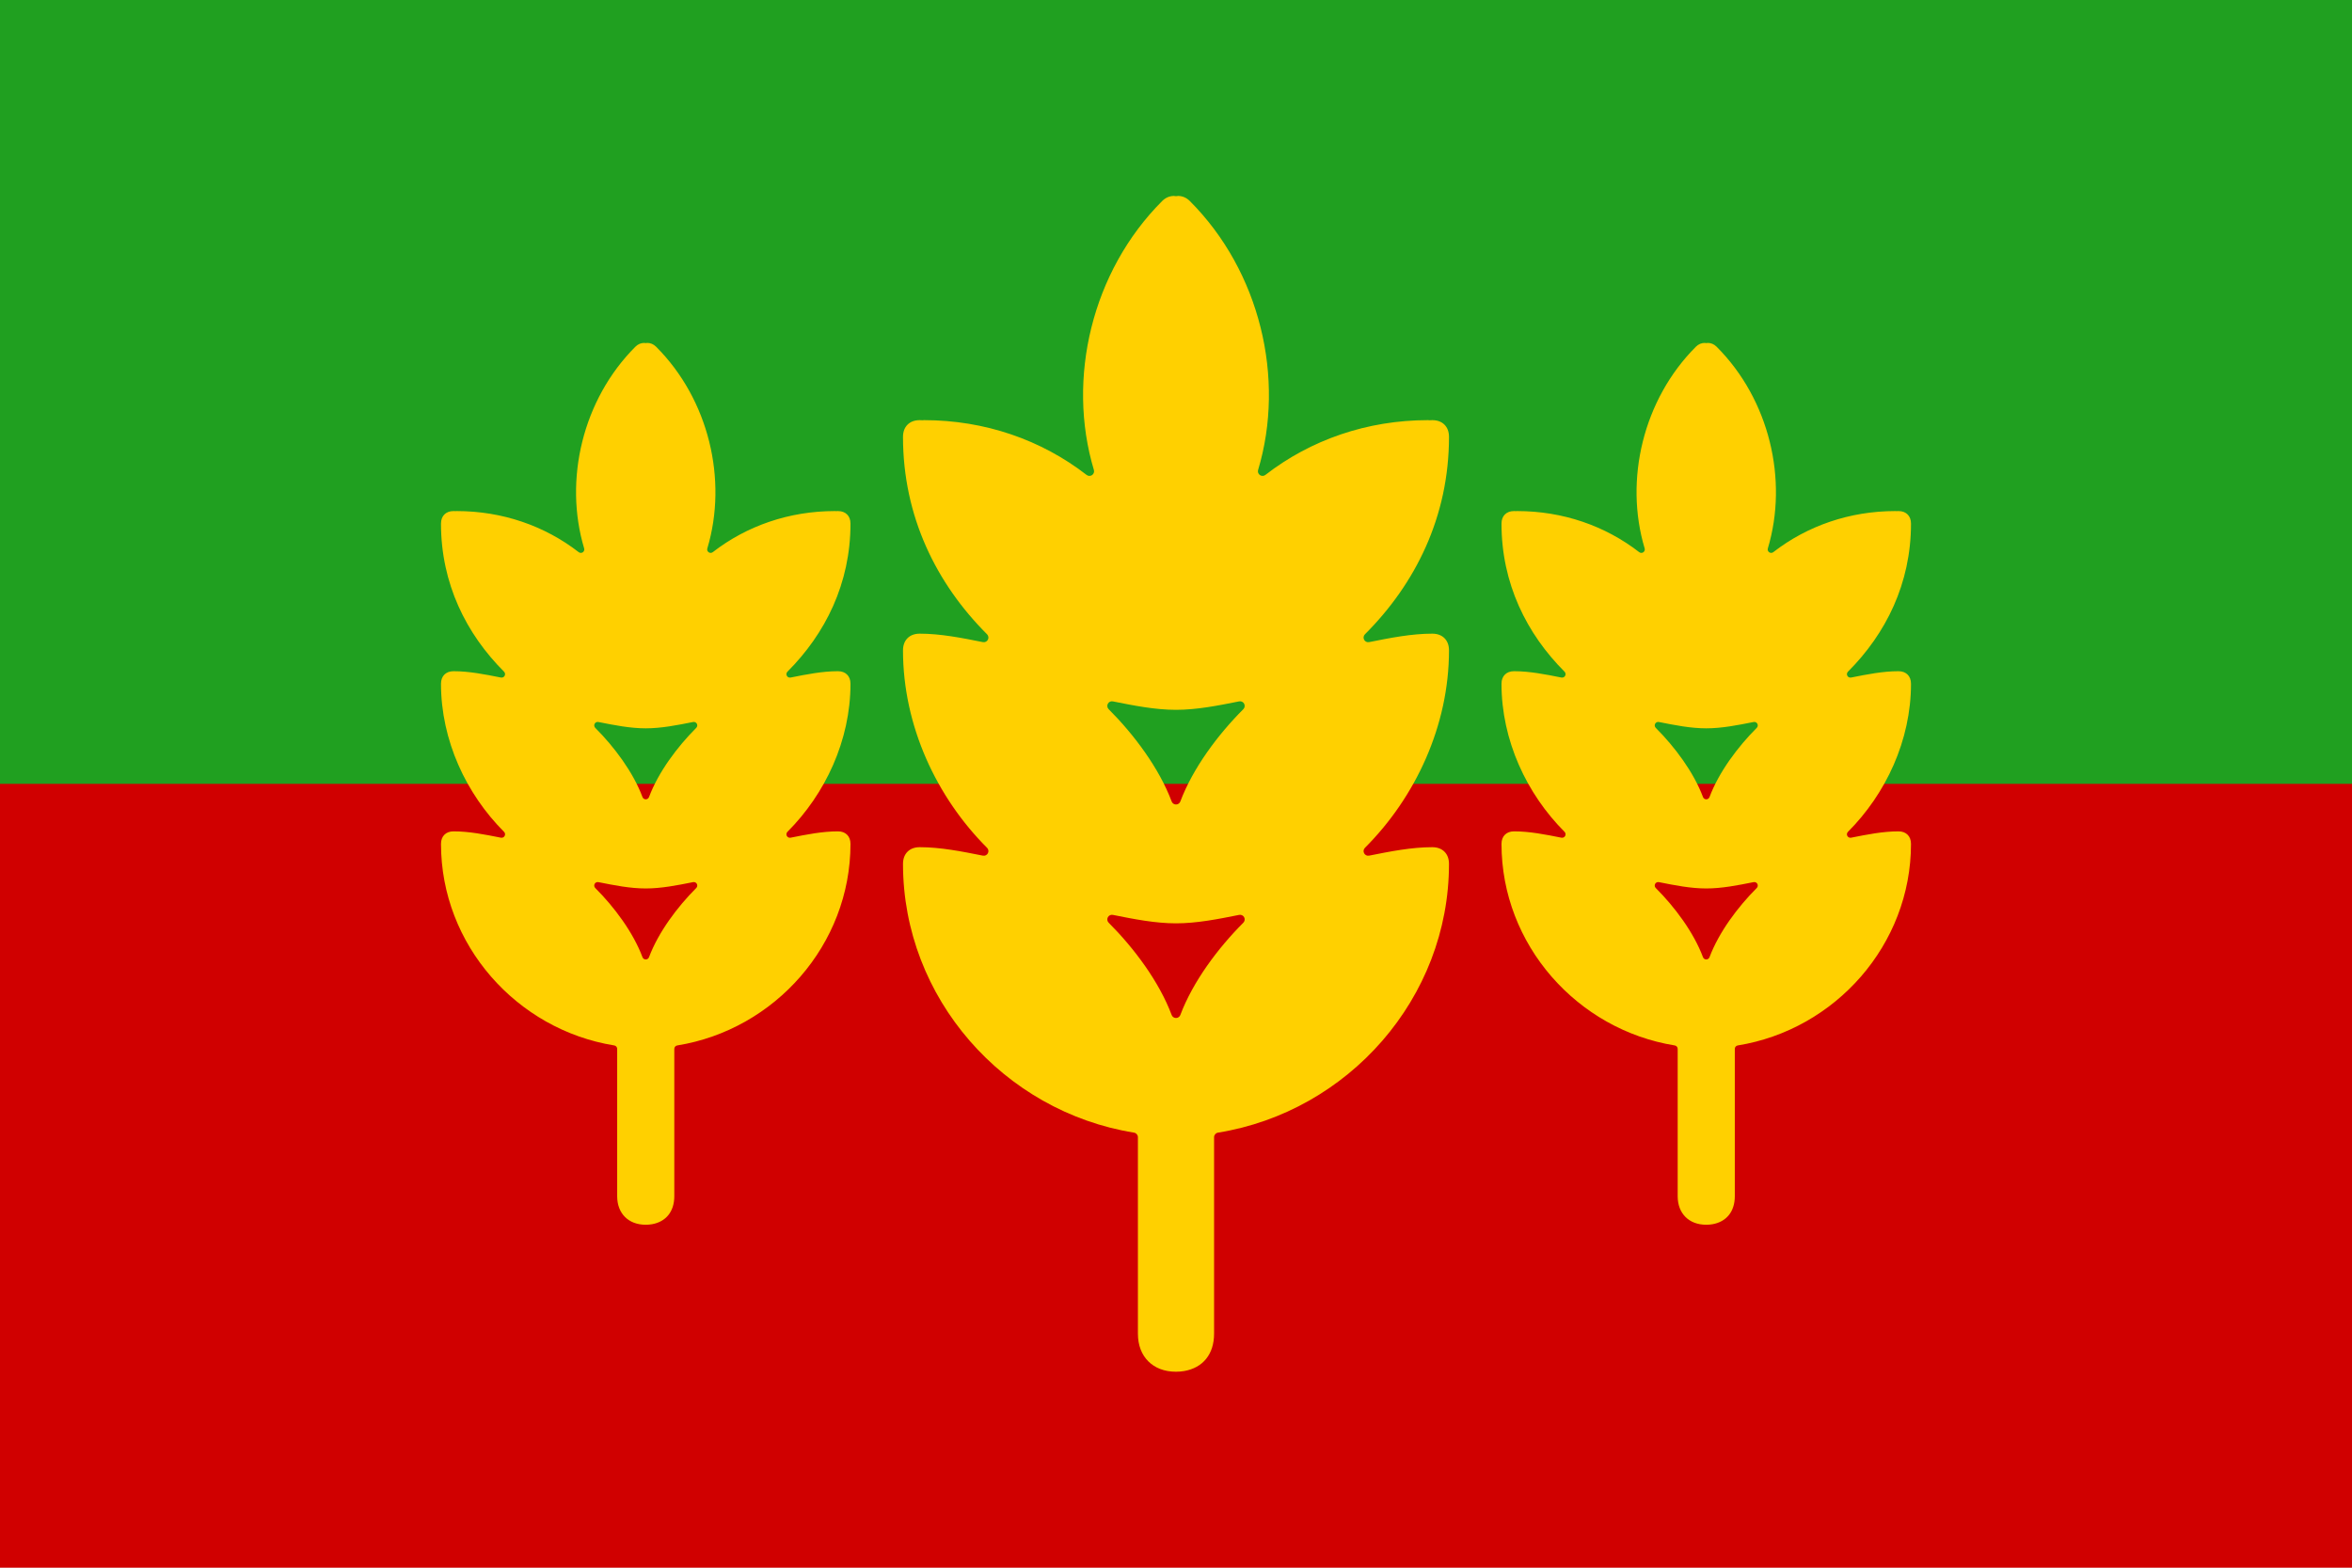
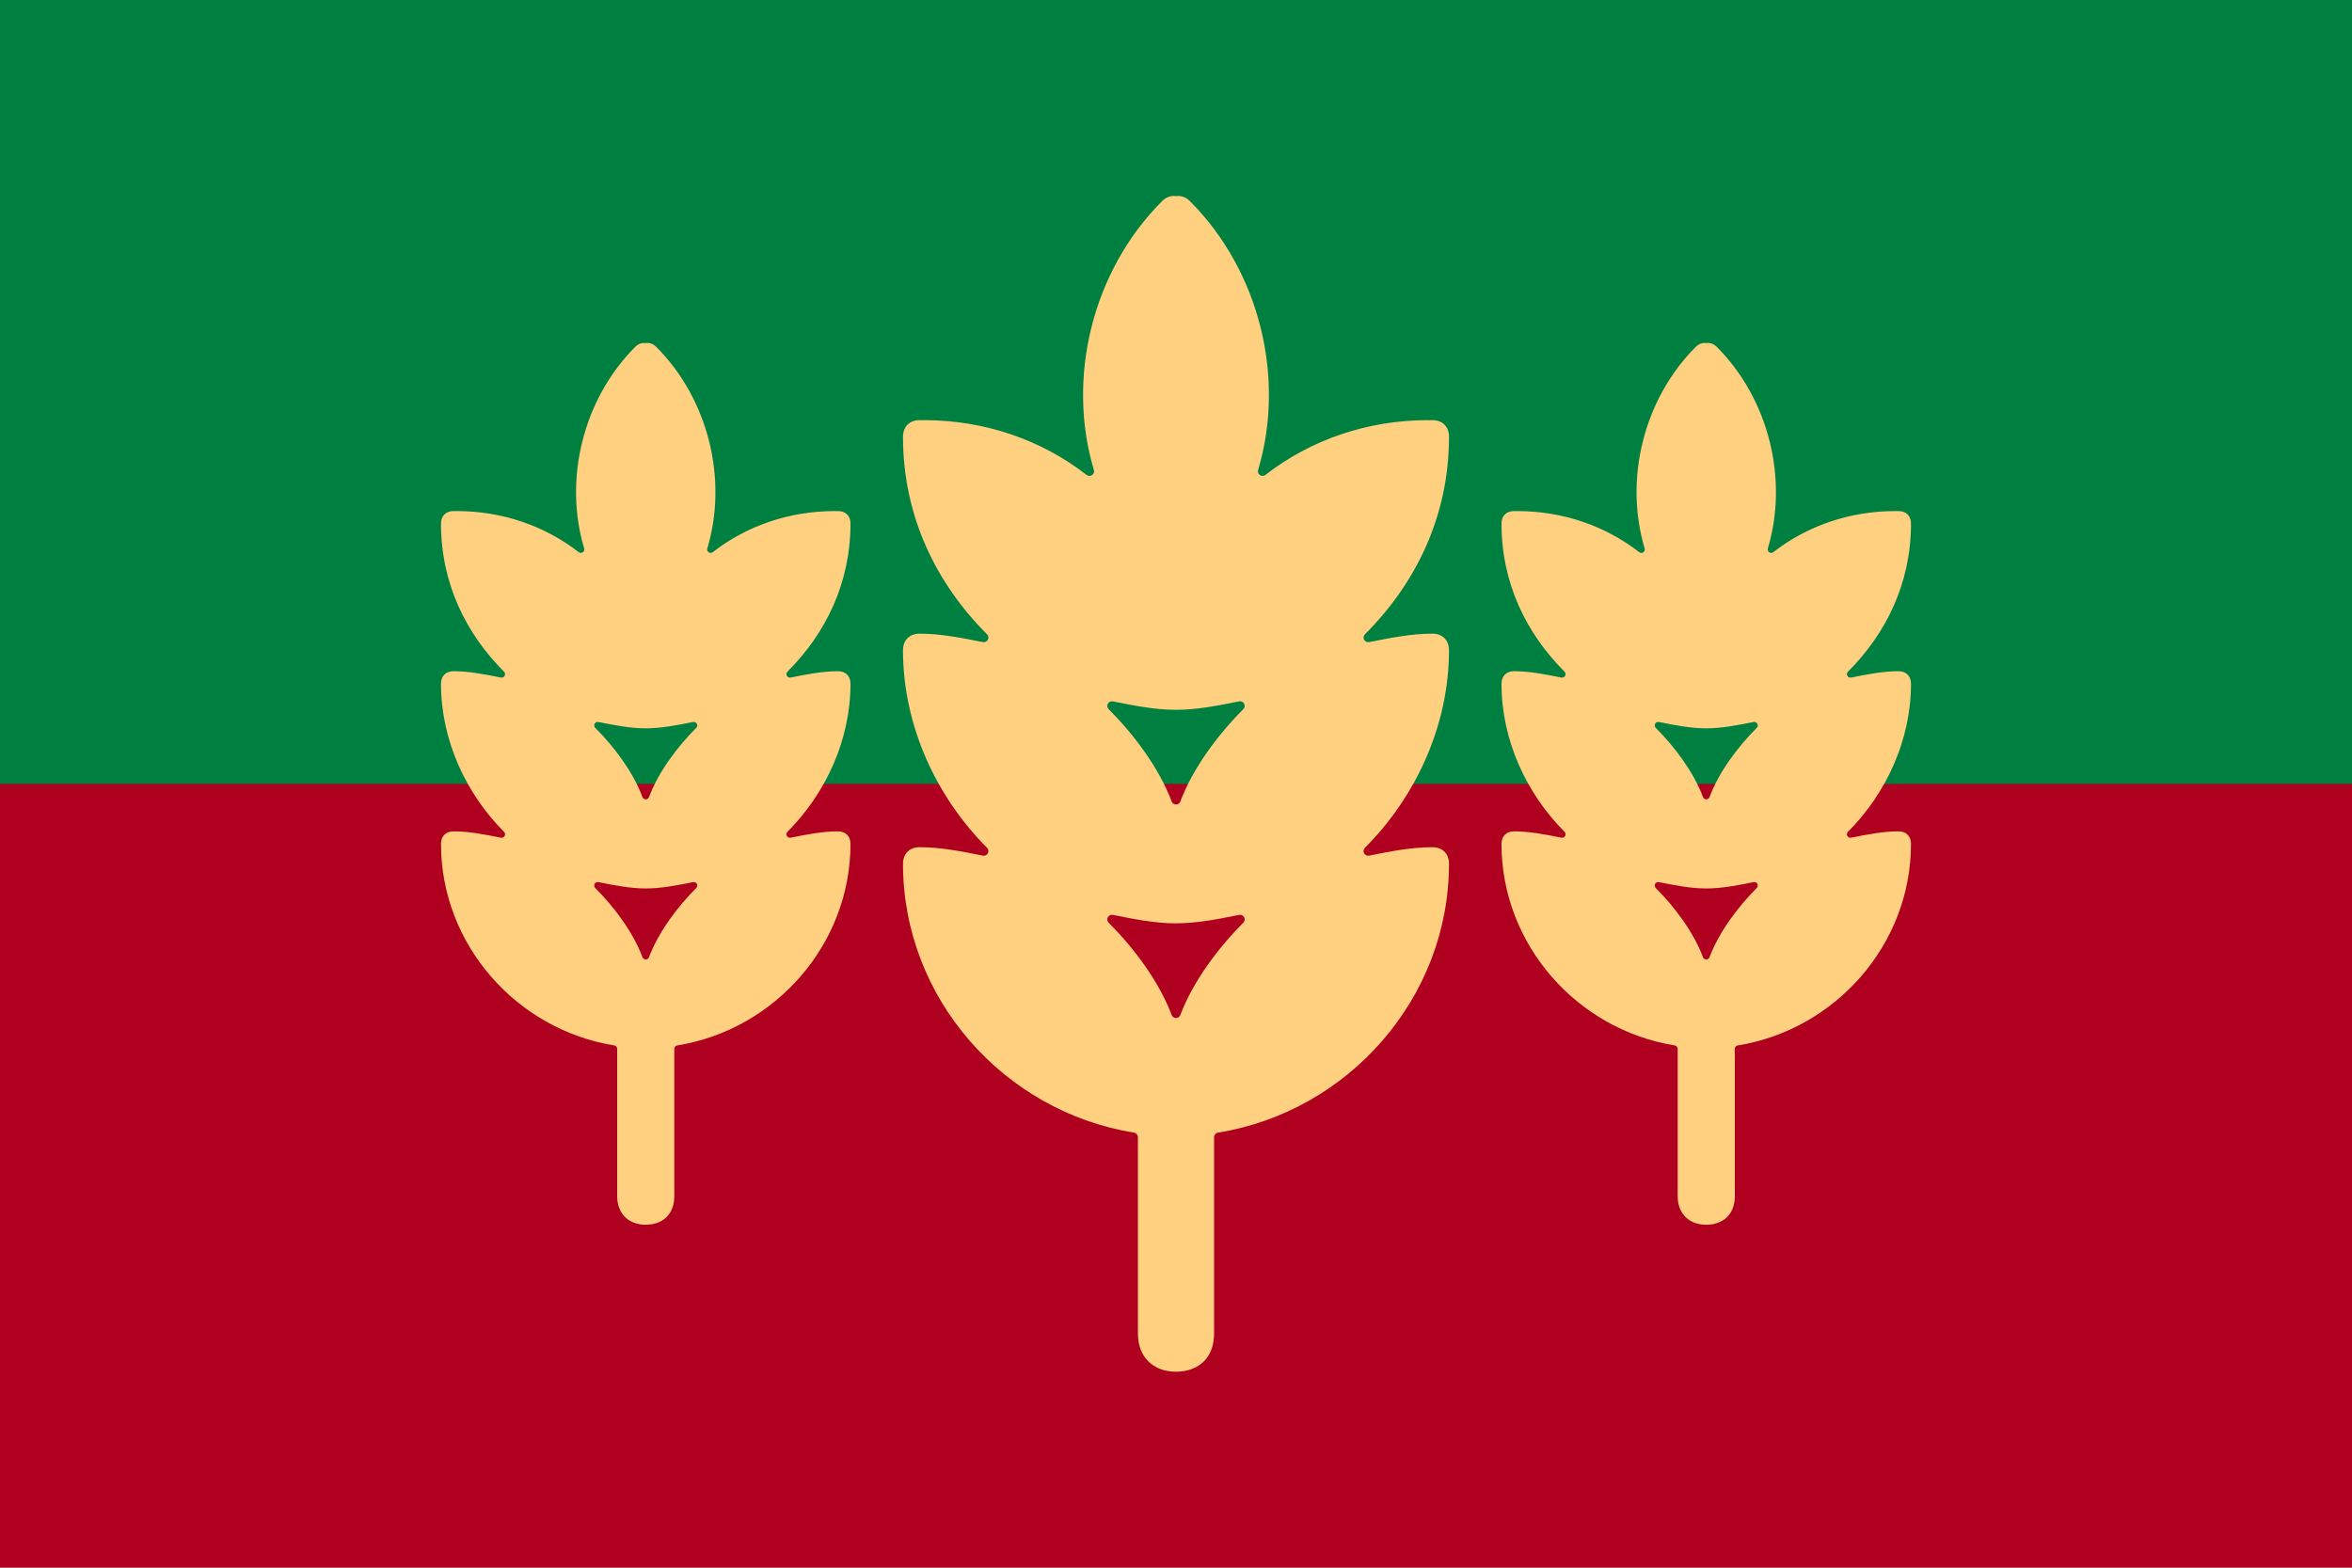
<svg xmlns="http://www.w3.org/2000/svg" xml:space="preserve" id="svg1" width="4608" height="3072" version="1.1" viewBox="0 0 1219.2 812.8">
  <defs id="defs1">
    <style id="style1">.cls-1{fill:#0283c0}.cls-2{fill:#fff}.cls-3{fill:#ef483f}</style>
  </defs>
-   <path id="rect1" d="M 0 0 L 0 812.8 L 1219.2 812.8 L 1219.2 0 L 0 0 z" style="fill:#d00000;fill-rule:evenodd;stroke:none;stroke-width:8.467;stroke-linecap:round;stroke-linejoin:round;fill-opacity:1" />
-   <path id="path1" d="M 1219.2,0 V 406.4 H 0 V 0 Z" style="fill:#20a020;fill-opacity:1;fill-rule:evenodd;stroke:none;stroke-width:8.467;stroke-linecap:round;stroke-linejoin:round" />
-   <path id="path3" d="m 608.492,101.6 c -2.128,0 -4.263,0.828 -6.053,2.618 -36.449,36.449 -49.616,92.058 -35.404,139.435 a 2.4,2.4 0 0 1 -3.769,2.587 c -23.498,-18.226 -52.833,-28.405 -84.295,-28.405 -0.069,0 -0.285,0.038 -0.778,0.056 a 2.4,2.4 0 0 1 -0.108,0.003 c -0.623,-0.005 -1.058,-0.058 -1.329,-0.058 -2.788,0 -4.876,0.891 -6.329,2.343 -1.452,1.453 -2.341,3.542 -2.341,6.329 0,41.393 17.386,76.17 43.578,102.361 a 2.4,2.4 0 0 1 -2.168,4.051 c -11.07,-2.214 -21.99,-4.381 -32.74,-4.381 -2.788,0 -4.876,0.888 -6.329,2.341 -1.452,1.452 -2.341,3.542 -2.341,6.329 0,39.142 17.433,76.22 43.578,102.364 a 2.4,2.4 0 0 1 -2.168,4.051 c -11.07,-2.214 -21.99,-4.383 -32.74,-4.383 -2.788,0 -4.876,0.89 -6.329,2.343 -1.452,1.453 -2.341,3.542 -2.341,6.329 0,69.649 52.268,128.445 119.754,139.33 a 2.4,2.4 0 0 1 2.017,2.37 v 101.846 c 0,6.109 1.997,10.965 5.386,14.354 3.39,3.39 8.246,5.386 14.354,5.386 1.527,0 2.979,-0.127 4.347,-0.37 9.581,-1.697 15.394,-8.68 15.394,-19.37 V 589.613 a 2.4,2.4 0 0 1 2.017,-2.37 c 67.487,-10.885 119.755,-69.68 119.755,-139.33 0,-2.788 -0.888,-4.877 -2.341,-6.329 -1.452,-1.453 -3.542,-2.343 -6.329,-2.343 -10.75,0 -21.67,2.169 -32.74,4.383 a 2.4,2.4 0 0 1 -2.168,-4.051 c 26.144,-26.144 43.578,-63.222 43.578,-102.364 0,-2.788 -0.888,-4.877 -2.341,-6.329 -1.452,-1.452 -3.542,-2.341 -6.329,-2.341 -10.75,0 -21.67,2.167 -32.74,4.381 a 2.4,2.4 0 0 1 -2.168,-4.051 c 26.191,-26.191 43.578,-60.968 43.578,-102.361 0,-2.788 -0.888,-4.877 -2.341,-6.329 -1.452,-1.453 -3.542,-2.343 -6.329,-2.343 -0.271,0 -0.706,0.052 -1.329,0.058 a 2.4,2.4 0 0 1 -0.106,-0.003 c -0.493,-0.018 -0.709,-0.056 -0.778,-0.056 -31.463,0 -60.799,10.179 -84.297,28.405 a 2.4,2.4 0 0 1 -3.769,-2.587 c 14.212,-47.378 1.045,-102.986 -35.405,-139.435 -1.79,-1.79 -3.925,-2.618 -6.053,-2.618 -0.061,0 -0.344,0.043 -0.85,0.097 a 2.4,2.4 0 0 1 -0.514,0 c -0.506,-0.054 -0.789,-0.097 -0.851,-0.097 z m -274.589,76.2 c -1.596,0 -3.197,0.621 -4.539,1.963 -27.337,27.337 -37.212,69.043 -26.553,104.577 a 1.8,1.8 0 0 1 -2.827,1.94 c -17.623,-13.669 -39.624,-21.303 -63.221,-21.303 -0.052,0 -0.214,0.029 -0.584,0.042 a 1.8,1.8 0 0 1 -0.081,9e-4 c -0.467,-0.004 -0.793,-0.044 -0.996,-0.044 -2.091,0 -3.657,0.668 -4.747,1.757 -1.089,1.089 -1.756,2.656 -1.756,4.747 0,31.045 13.04,57.128 32.683,76.771 a 1.8,1.8 0 0 1 -1.626,3.038 c -8.303,-1.661 -16.492,-3.285 -24.555,-3.285 -2.091,0 -3.657,0.666 -4.747,1.756 -1.089,1.089 -1.756,2.656 -1.756,4.747 0,29.356 13.075,57.165 32.683,76.773 a 1.8,1.8 0 0 1 -1.626,3.038 c -8.303,-1.661 -16.492,-3.288 -24.555,-3.288 -2.091,0 -3.657,0.668 -4.747,1.757 -1.089,1.089 -1.756,2.657 -1.756,4.747 0,52.237 39.201,96.333 89.816,104.497 a 1.8,1.8 0 0 1 1.513,1.777 v 76.384 c 0,4.582 1.497,8.223 4.039,10.766 2.542,2.542 6.185,4.039 10.766,4.039 1.145,0 2.234,-0.095 3.26,-0.277 7.185,-1.273 11.545,-6.51 11.545,-14.528 v -76.384 a 1.8,1.8 0 0 1 1.513,-1.777 c 50.615,-8.164 89.816,-52.26 89.816,-104.497 0,-2.091 -0.666,-3.658 -1.756,-4.747 -1.089,-1.089 -2.657,-1.757 -4.747,-1.757 -8.063,0 -16.252,1.627 -24.555,3.288 a 1.8,1.8 0 0 1 -1.626,-3.038 c 19.608,-19.608 32.684,-47.417 32.684,-76.773 0,-2.091 -0.666,-3.658 -1.756,-4.747 -1.089,-1.089 -2.657,-1.756 -4.747,-1.756 -8.063,0 -16.252,1.625 -24.555,3.285 a 1.8,1.8 0 0 1 -1.626,-3.038 c 19.644,-19.644 32.684,-45.727 32.684,-76.771 0,-2.091 -0.666,-3.657 -1.756,-4.747 -1.089,-1.089 -2.657,-1.757 -4.747,-1.757 -0.203,0 -0.529,0.039 -0.996,0.044 a 1.8,1.8 0 0 1 -0.08,-9e-4 c -0.37,-0.013 -0.532,-0.042 -0.583,-0.042 -23.597,0 -45.6,7.634 -63.223,21.303 a 1.8,1.8 0 0 1 -2.827,-1.94 c 10.659,-35.533 0.783,-77.24 -26.554,-104.577 -1.342,-1.342 -2.944,-1.963 -4.539,-1.963 -0.046,0 -0.257,0.032 -0.637,0.073 a 1.8,1.8 0 0 1 -0.385,0 c -0.38,-0.041 -0.592,-0.073 -0.638,-0.073 z m 549.73,0 c -1.596,0 -3.197,0.621 -4.539,1.963 -27.337,27.337 -37.212,69.043 -26.553,104.577 a 1.8,1.8 0 0 1 -2.827,1.94 c -17.623,-13.669 -39.624,-21.303 -63.221,-21.303 -0.052,0 -0.214,0.029 -0.584,0.042 a 1.8,1.8 0 0 1 -0.081,9e-4 c -0.467,-0.004 -0.793,-0.044 -0.996,-0.044 -2.091,0 -3.657,0.668 -4.747,1.757 -1.089,1.089 -1.756,2.656 -1.756,4.747 0,31.045 13.04,57.128 32.683,76.771 a 1.8,1.8 0 0 1 -1.626,3.038 c -8.303,-1.661 -16.492,-3.285 -24.555,-3.285 -2.091,0 -3.657,0.666 -4.747,1.756 -1.089,1.089 -1.756,2.656 -1.756,4.747 0,29.356 13.075,57.165 32.683,76.773 a 1.8,1.8 0 0 1 -1.626,3.038 c -8.303,-1.661 -16.492,-3.288 -24.555,-3.288 -2.091,0 -3.657,0.668 -4.747,1.757 -1.089,1.089 -1.756,2.657 -1.756,4.747 0,52.237 39.201,96.333 89.816,104.497 a 1.8,1.8 0 0 1 1.513,1.777 v 76.384 c 0,4.582 1.497,8.223 4.039,10.766 2.542,2.542 6.185,4.039 10.766,4.039 1.145,0 2.234,-0.095 3.26,-0.277 7.186,-1.273 11.545,-6.51 11.545,-14.528 v -76.384 a 1.8,1.8 0 0 1 1.513,-1.777 C 951.398,533.869 990.6,489.772 990.6,437.535 c 0,-2.091 -0.667,-3.658 -1.756,-4.747 -1.089,-1.089 -2.657,-1.757 -4.747,-1.757 -8.063,0 -16.252,1.627 -24.555,3.288 A 1.8,1.8 0 0 1 957.916,431.28 C 977.524,411.672 990.6,383.863 990.6,354.507 c 0,-2.091 -0.667,-3.658 -1.756,-4.747 -1.089,-1.089 -2.657,-1.756 -4.747,-1.756 -8.063,0 -16.252,1.625 -24.555,3.285 a 1.8,1.8 0 0 1 -1.626,-3.038 c 19.644,-19.644 32.684,-45.727 32.684,-76.771 0,-2.091 -0.667,-3.657 -1.756,-4.747 -1.089,-1.089 -2.657,-1.757 -4.747,-1.757 -0.203,0 -0.529,0.039 -0.996,0.044 a 1.8,1.8 0 0 1 -0.08,-9e-4 c -0.37,-0.013 -0.532,-0.042 -0.583,-0.042 -23.597,0 -45.6,7.634 -63.223,21.303 a 1.8,1.8 0 0 1 -2.827,-1.94 c 10.659,-35.533 0.783,-77.24 -26.554,-104.577 -1.342,-1.342 -2.944,-1.963 -4.539,-1.963 -0.046,0 -0.257,0.032 -0.637,0.073 a 1.8,1.8 0 0 1 -0.385,0 c -0.38,-0.041 -0.592,-0.073 -0.638,-0.073 z M 576.86,363.639 c 11.07,2.214 21.99,4.383 32.74,4.383 10.75,0 21.67,-2.169 32.74,-4.383 a 2.4,2.4 0 0 1 2.168,4.05 c -3.274,3.274 -6.551,6.824 -9.724,10.577 -3.173,3.753 -6.241,7.71 -9.102,11.797 -2.861,4.087 -5.513,8.304 -7.853,12.577 -1.17,2.136 -2.263,4.286 -3.264,6.44 -1.001,2.154 -1.91,4.311 -2.717,6.464 a 2.4,2.4 0 0 1 -4.496,0 c -1.614,-4.305 -3.64,-8.631 -5.979,-12.904 -2.34,-4.272 -4.992,-8.49 -7.853,-12.577 -5.722,-8.174 -12.28,-15.826 -18.828,-22.374 a 2.4,2.4 0 0 1 2.168,-4.05 z m -266.68,10.691 c 8.303,1.661 16.492,3.287 24.555,3.287 8.063,0 16.252,-1.626 24.555,-3.287 a 1.8,1.8 0 0 1 1.626,3.038 c -2.456,2.455 -4.913,5.118 -7.293,7.933 -2.38,2.815 -4.681,5.783 -6.826,8.848 -2.146,3.065 -4.135,6.228 -5.89,9.433 -0.877,1.602 -1.697,3.214 -2.448,4.83 -0.751,1.616 -1.433,3.234 -2.038,4.848 a 1.8,1.8 0 0 1 -3.371,0 c -1.211,-3.229 -2.73,-6.474 -4.485,-9.678 -1.755,-3.204 -3.744,-6.367 -5.89,-9.433 -4.291,-6.13 -9.21,-11.869 -14.121,-16.78 a 1.8,1.8 0 0 1 1.626,-3.038 z m 549.73,0 c 8.303,1.661 16.493,3.287 24.555,3.287 8.063,0 16.252,-1.626 24.555,-3.287 a 1.8,1.8 0 0 1 1.626,3.038 c -2.456,2.455 -4.913,5.118 -7.293,7.933 -2.38,2.815 -4.681,5.783 -6.826,8.848 -2.146,3.065 -4.135,6.228 -5.89,9.433 -0.877,1.602 -1.697,3.214 -2.448,4.83 -0.751,1.616 -1.433,3.234 -2.038,4.848 a 1.8,1.8 0 0 1 -3.371,0 c -1.211,-3.229 -2.73,-6.474 -4.485,-9.678 -1.755,-3.204 -3.744,-6.367 -5.89,-9.433 -4.291,-6.13 -9.21,-11.869 -14.121,-16.78 a 1.8,1.8 0 0 1 1.625,-3.038 z m -549.73,83.028 c 8.303,1.661 16.492,3.285 24.555,3.285 8.063,0 16.252,-1.625 24.555,-3.285 a 1.8,1.8 0 0 1 1.626,3.038 c -2.455,2.455 -4.913,5.118 -7.293,7.933 -2.38,2.815 -4.681,5.781 -6.826,8.846 -2.146,3.065 -4.135,6.23 -5.89,9.434 -0.877,1.602 -1.697,3.214 -2.448,4.83 -0.751,1.615 -1.433,3.233 -2.038,4.848 a 1.8,1.8 0 0 1 -3.371,0 c -1.211,-3.229 -2.73,-6.474 -4.485,-9.678 -1.755,-3.204 -3.744,-6.369 -5.89,-9.434 -4.291,-6.13 -9.21,-11.868 -14.121,-16.779 a 1.8,1.8 0 0 1 1.626,-3.038 z m 549.73,0 c 8.303,1.661 16.493,3.285 24.555,3.285 8.063,0 16.252,-1.625 24.555,-3.285 a 1.8,1.8 0 0 1 1.626,3.038 c -2.455,2.455 -4.913,5.118 -7.293,7.933 -2.38,2.815 -4.681,5.781 -6.826,8.846 -2.146,3.065 -4.135,6.23 -5.89,9.434 -0.877,1.602 -1.697,3.214 -2.448,4.83 -0.751,1.615 -1.433,3.233 -2.038,4.848 a 1.8,1.8 0 0 1 -3.371,0 c -1.211,-3.229 -2.73,-6.474 -4.485,-9.678 -1.755,-3.204 -3.744,-6.369 -5.89,-9.434 -4.291,-6.13 -9.21,-11.868 -14.121,-16.779 a 1.8,1.8 0 0 1 1.625,-3.038 z M 576.86,474.343 c 11.07,2.214 21.99,4.381 32.74,4.381 10.75,0 21.67,-2.166 32.74,-4.381 a 2.4,2.4 0 0 1 2.168,4.05 c -3.274,3.274 -6.551,6.824 -9.724,10.577 -3.173,3.753 -6.241,7.708 -9.102,11.795 -2.861,4.087 -5.513,8.306 -7.853,12.579 -1.17,2.136 -2.263,4.286 -3.264,6.44 -1.001,2.154 -1.91,4.311 -2.717,6.464 a 2.4,2.4 0 0 1 -4.496,0 c -1.614,-4.305 -3.64,-8.631 -5.979,-12.904 -2.34,-4.272 -4.992,-8.492 -7.853,-12.579 -5.722,-8.174 -12.28,-15.824 -18.828,-22.372 a 2.4,2.4 0 0 1 2.168,-4.05 z" style="color:#000;fill:#ffd000;stroke-width:1;stroke-linecap:round;stroke-linejoin:round;-inkscape-stroke:none" />
+   <path id="rect1" d="M 0 0 L 0 812.8 L 1219.2 812.8 L 1219.2 0 L 0 0 z" style="fill:#b00020;fill-rule:evenodd;stroke:none;stroke-width:8.467;stroke-linecap:round;stroke-linejoin:round;fill-opacity:1" />
+   <path id="path1" d="M 1219.2,0 V 406.4 H 0 V 0 Z" style="fill:#008040;fill-opacity:1;fill-rule:evenodd;stroke:none;stroke-width:8.467;stroke-linecap:round;stroke-linejoin:round" />
+   <path id="path3" d="m 608.492,101.6 c -2.128,0 -4.263,0.828 -6.053,2.618 -36.449,36.449 -49.616,92.058 -35.404,139.435 a 2.4,2.4 0 0 1 -3.769,2.587 c -23.498,-18.226 -52.833,-28.405 -84.295,-28.405 -0.069,0 -0.285,0.038 -0.778,0.056 a 2.4,2.4 0 0 1 -0.108,0.003 c -0.623,-0.005 -1.058,-0.058 -1.329,-0.058 -2.788,0 -4.876,0.891 -6.329,2.343 -1.452,1.453 -2.341,3.542 -2.341,6.329 0,41.393 17.386,76.17 43.578,102.361 a 2.4,2.4 0 0 1 -2.168,4.051 c -11.07,-2.214 -21.99,-4.381 -32.74,-4.381 -2.788,0 -4.876,0.888 -6.329,2.341 -1.452,1.452 -2.341,3.542 -2.341,6.329 0,39.142 17.433,76.22 43.578,102.364 a 2.4,2.4 0 0 1 -2.168,4.051 c -11.07,-2.214 -21.99,-4.383 -32.74,-4.383 -2.788,0 -4.876,0.89 -6.329,2.343 -1.452,1.453 -2.341,3.542 -2.341,6.329 0,69.649 52.268,128.445 119.754,139.33 a 2.4,2.4 0 0 1 2.017,2.37 v 101.846 c 0,6.109 1.997,10.965 5.386,14.354 3.39,3.39 8.246,5.386 14.354,5.386 1.527,0 2.979,-0.127 4.347,-0.37 9.581,-1.697 15.394,-8.68 15.394,-19.37 V 589.613 a 2.4,2.4 0 0 1 2.017,-2.37 c 67.487,-10.885 119.755,-69.68 119.755,-139.33 0,-2.788 -0.888,-4.877 -2.341,-6.329 -1.452,-1.453 -3.542,-2.343 -6.329,-2.343 -10.75,0 -21.67,2.169 -32.74,4.383 a 2.4,2.4 0 0 1 -2.168,-4.051 c 26.144,-26.144 43.578,-63.222 43.578,-102.364 0,-2.788 -0.888,-4.877 -2.341,-6.329 -1.452,-1.452 -3.542,-2.341 -6.329,-2.341 -10.75,0 -21.67,2.167 -32.74,4.381 a 2.4,2.4 0 0 1 -2.168,-4.051 c 26.191,-26.191 43.578,-60.968 43.578,-102.361 0,-2.788 -0.888,-4.877 -2.341,-6.329 -1.452,-1.453 -3.542,-2.343 -6.329,-2.343 -0.271,0 -0.706,0.052 -1.329,0.058 a 2.4,2.4 0 0 1 -0.106,-0.003 c -0.493,-0.018 -0.709,-0.056 -0.778,-0.056 -31.463,0 -60.799,10.179 -84.297,28.405 a 2.4,2.4 0 0 1 -3.769,-2.587 c 14.212,-47.378 1.045,-102.986 -35.405,-139.435 -1.79,-1.79 -3.925,-2.618 -6.053,-2.618 -0.061,0 -0.344,0.043 -0.85,0.097 a 2.4,2.4 0 0 1 -0.514,0 c -0.506,-0.054 -0.789,-0.097 -0.851,-0.097 z m -274.589,76.2 c -1.596,0 -3.197,0.621 -4.539,1.963 -27.337,27.337 -37.212,69.043 -26.553,104.577 a 1.8,1.8 0 0 1 -2.827,1.94 c -17.623,-13.669 -39.624,-21.303 -63.221,-21.303 -0.052,0 -0.214,0.029 -0.584,0.042 a 1.8,1.8 0 0 1 -0.081,9e-4 c -0.467,-0.004 -0.793,-0.044 -0.996,-0.044 -2.091,0 -3.657,0.668 -4.747,1.757 -1.089,1.089 -1.756,2.656 -1.756,4.747 0,31.045 13.04,57.128 32.683,76.771 a 1.8,1.8 0 0 1 -1.626,3.038 c -8.303,-1.661 -16.492,-3.285 -24.555,-3.285 -2.091,0 -3.657,0.666 -4.747,1.756 -1.089,1.089 -1.756,2.656 -1.756,4.747 0,29.356 13.075,57.165 32.683,76.773 a 1.8,1.8 0 0 1 -1.626,3.038 c -8.303,-1.661 -16.492,-3.288 -24.555,-3.288 -2.091,0 -3.657,0.668 -4.747,1.757 -1.089,1.089 -1.756,2.657 -1.756,4.747 0,52.237 39.201,96.333 89.816,104.497 a 1.8,1.8 0 0 1 1.513,1.777 v 76.384 c 0,4.582 1.497,8.223 4.039,10.766 2.542,2.542 6.185,4.039 10.766,4.039 1.145,0 2.234,-0.095 3.26,-0.277 7.185,-1.273 11.545,-6.51 11.545,-14.528 v -76.384 a 1.8,1.8 0 0 1 1.513,-1.777 c 50.615,-8.164 89.816,-52.26 89.816,-104.497 0,-2.091 -0.666,-3.658 -1.756,-4.747 -1.089,-1.089 -2.657,-1.757 -4.747,-1.757 -8.063,0 -16.252,1.627 -24.555,3.288 a 1.8,1.8 0 0 1 -1.626,-3.038 c 19.608,-19.608 32.684,-47.417 32.684,-76.773 0,-2.091 -0.666,-3.658 -1.756,-4.747 -1.089,-1.089 -2.657,-1.756 -4.747,-1.756 -8.063,0 -16.252,1.625 -24.555,3.285 a 1.8,1.8 0 0 1 -1.626,-3.038 c 19.644,-19.644 32.684,-45.727 32.684,-76.771 0,-2.091 -0.666,-3.657 -1.756,-4.747 -1.089,-1.089 -2.657,-1.757 -4.747,-1.757 -0.203,0 -0.529,0.039 -0.996,0.044 a 1.8,1.8 0 0 1 -0.08,-9e-4 c -0.37,-0.013 -0.532,-0.042 -0.583,-0.042 -23.597,0 -45.6,7.634 -63.223,21.303 a 1.8,1.8 0 0 1 -2.827,-1.94 c 10.659,-35.533 0.783,-77.24 -26.554,-104.577 -1.342,-1.342 -2.944,-1.963 -4.539,-1.963 -0.046,0 -0.257,0.032 -0.637,0.073 a 1.8,1.8 0 0 1 -0.385,0 c -0.38,-0.041 -0.592,-0.073 -0.638,-0.073 z m 549.73,0 c -1.596,0 -3.197,0.621 -4.539,1.963 -27.337,27.337 -37.212,69.043 -26.553,104.577 a 1.8,1.8 0 0 1 -2.827,1.94 c -17.623,-13.669 -39.624,-21.303 -63.221,-21.303 -0.052,0 -0.214,0.029 -0.584,0.042 a 1.8,1.8 0 0 1 -0.081,9e-4 c -0.467,-0.004 -0.793,-0.044 -0.996,-0.044 -2.091,0 -3.657,0.668 -4.747,1.757 -1.089,1.089 -1.756,2.656 -1.756,4.747 0,31.045 13.04,57.128 32.683,76.771 a 1.8,1.8 0 0 1 -1.626,3.038 c -8.303,-1.661 -16.492,-3.285 -24.555,-3.285 -2.091,0 -3.657,0.666 -4.747,1.756 -1.089,1.089 -1.756,2.656 -1.756,4.747 0,29.356 13.075,57.165 32.683,76.773 a 1.8,1.8 0 0 1 -1.626,3.038 c -8.303,-1.661 -16.492,-3.288 -24.555,-3.288 -2.091,0 -3.657,0.668 -4.747,1.757 -1.089,1.089 -1.756,2.657 -1.756,4.747 0,52.237 39.201,96.333 89.816,104.497 a 1.8,1.8 0 0 1 1.513,1.777 v 76.384 c 0,4.582 1.497,8.223 4.039,10.766 2.542,2.542 6.185,4.039 10.766,4.039 1.145,0 2.234,-0.095 3.26,-0.277 7.186,-1.273 11.545,-6.51 11.545,-14.528 v -76.384 a 1.8,1.8 0 0 1 1.513,-1.777 C 951.398,533.869 990.6,489.772 990.6,437.535 c 0,-2.091 -0.667,-3.658 -1.756,-4.747 -1.089,-1.089 -2.657,-1.757 -4.747,-1.757 -8.063,0 -16.252,1.627 -24.555,3.288 A 1.8,1.8 0 0 1 957.916,431.28 C 977.524,411.672 990.6,383.863 990.6,354.507 c 0,-2.091 -0.667,-3.658 -1.756,-4.747 -1.089,-1.089 -2.657,-1.756 -4.747,-1.756 -8.063,0 -16.252,1.625 -24.555,3.285 a 1.8,1.8 0 0 1 -1.626,-3.038 c 19.644,-19.644 32.684,-45.727 32.684,-76.771 0,-2.091 -0.667,-3.657 -1.756,-4.747 -1.089,-1.089 -2.657,-1.757 -4.747,-1.757 -0.203,0 -0.529,0.039 -0.996,0.044 a 1.8,1.8 0 0 1 -0.08,-9e-4 c -0.37,-0.013 -0.532,-0.042 -0.583,-0.042 -23.597,0 -45.6,7.634 -63.223,21.303 a 1.8,1.8 0 0 1 -2.827,-1.94 c 10.659,-35.533 0.783,-77.24 -26.554,-104.577 -1.342,-1.342 -2.944,-1.963 -4.539,-1.963 -0.046,0 -0.257,0.032 -0.637,0.073 a 1.8,1.8 0 0 1 -0.385,0 c -0.38,-0.041 -0.592,-0.073 -0.638,-0.073 z M 576.86,363.639 c 11.07,2.214 21.99,4.383 32.74,4.383 10.75,0 21.67,-2.169 32.74,-4.383 a 2.4,2.4 0 0 1 2.168,4.05 c -3.274,3.274 -6.551,6.824 -9.724,10.577 -3.173,3.753 -6.241,7.71 -9.102,11.797 -2.861,4.087 -5.513,8.304 -7.853,12.577 -1.17,2.136 -2.263,4.286 -3.264,6.44 -1.001,2.154 -1.91,4.311 -2.717,6.464 a 2.4,2.4 0 0 1 -4.496,0 c -1.614,-4.305 -3.64,-8.631 -5.979,-12.904 -2.34,-4.272 -4.992,-8.49 -7.853,-12.577 -5.722,-8.174 -12.28,-15.826 -18.828,-22.374 a 2.4,2.4 0 0 1 2.168,-4.05 z m -266.68,10.691 c 8.303,1.661 16.492,3.287 24.555,3.287 8.063,0 16.252,-1.626 24.555,-3.287 a 1.8,1.8 0 0 1 1.626,3.038 c -2.456,2.455 -4.913,5.118 -7.293,7.933 -2.38,2.815 -4.681,5.783 -6.826,8.848 -2.146,3.065 -4.135,6.228 -5.89,9.433 -0.877,1.602 -1.697,3.214 -2.448,4.83 -0.751,1.616 -1.433,3.234 -2.038,4.848 a 1.8,1.8 0 0 1 -3.371,0 c -1.211,-3.229 -2.73,-6.474 -4.485,-9.678 -1.755,-3.204 -3.744,-6.367 -5.89,-9.433 -4.291,-6.13 -9.21,-11.869 -14.121,-16.78 a 1.8,1.8 0 0 1 1.626,-3.038 z m 549.73,0 c 8.303,1.661 16.493,3.287 24.555,3.287 8.063,0 16.252,-1.626 24.555,-3.287 a 1.8,1.8 0 0 1 1.626,3.038 c -2.456,2.455 -4.913,5.118 -7.293,7.933 -2.38,2.815 -4.681,5.783 -6.826,8.848 -2.146,3.065 -4.135,6.228 -5.89,9.433 -0.877,1.602 -1.697,3.214 -2.448,4.83 -0.751,1.616 -1.433,3.234 -2.038,4.848 a 1.8,1.8 0 0 1 -3.371,0 c -1.211,-3.229 -2.73,-6.474 -4.485,-9.678 -1.755,-3.204 -3.744,-6.367 -5.89,-9.433 -4.291,-6.13 -9.21,-11.869 -14.121,-16.78 a 1.8,1.8 0 0 1 1.625,-3.038 z m -549.73,83.028 c 8.303,1.661 16.492,3.285 24.555,3.285 8.063,0 16.252,-1.625 24.555,-3.285 a 1.8,1.8 0 0 1 1.626,3.038 c -2.455,2.455 -4.913,5.118 -7.293,7.933 -2.38,2.815 -4.681,5.781 -6.826,8.846 -2.146,3.065 -4.135,6.23 -5.89,9.434 -0.877,1.602 -1.697,3.214 -2.448,4.83 -0.751,1.615 -1.433,3.233 -2.038,4.848 a 1.8,1.8 0 0 1 -3.371,0 c -1.211,-3.229 -2.73,-6.474 -4.485,-9.678 -1.755,-3.204 -3.744,-6.369 -5.89,-9.434 -4.291,-6.13 -9.21,-11.868 -14.121,-16.779 a 1.8,1.8 0 0 1 1.626,-3.038 z m 549.73,0 c 8.303,1.661 16.493,3.285 24.555,3.285 8.063,0 16.252,-1.625 24.555,-3.285 a 1.8,1.8 0 0 1 1.626,3.038 c -2.455,2.455 -4.913,5.118 -7.293,7.933 -2.38,2.815 -4.681,5.781 -6.826,8.846 -2.146,3.065 -4.135,6.23 -5.89,9.434 -0.877,1.602 -1.697,3.214 -2.448,4.83 -0.751,1.615 -1.433,3.233 -2.038,4.848 a 1.8,1.8 0 0 1 -3.371,0 c -1.211,-3.229 -2.73,-6.474 -4.485,-9.678 -1.755,-3.204 -3.744,-6.369 -5.89,-9.434 -4.291,-6.13 -9.21,-11.868 -14.121,-16.779 a 1.8,1.8 0 0 1 1.625,-3.038 z M 576.86,474.343 c 11.07,2.214 21.99,4.381 32.74,4.381 10.75,0 21.67,-2.166 32.74,-4.381 a 2.4,2.4 0 0 1 2.168,4.05 c -3.274,3.274 -6.551,6.824 -9.724,10.577 -3.173,3.753 -6.241,7.708 -9.102,11.795 -2.861,4.087 -5.513,8.306 -7.853,12.579 -1.17,2.136 -2.263,4.286 -3.264,6.44 -1.001,2.154 -1.91,4.311 -2.717,6.464 a 2.4,2.4 0 0 1 -4.496,0 c -1.614,-4.305 -3.64,-8.631 -5.979,-12.904 -2.34,-4.272 -4.992,-8.492 -7.853,-12.579 -5.722,-8.174 -12.28,-15.824 -18.828,-22.372 a 2.4,2.4 0 0 1 2.168,-4.05 z" style="color:#000;fill:#ffd080;stroke-width:1;stroke-linecap:round;stroke-linejoin:round;-inkscape-stroke:none;fill-opacity:1" />
</svg>
